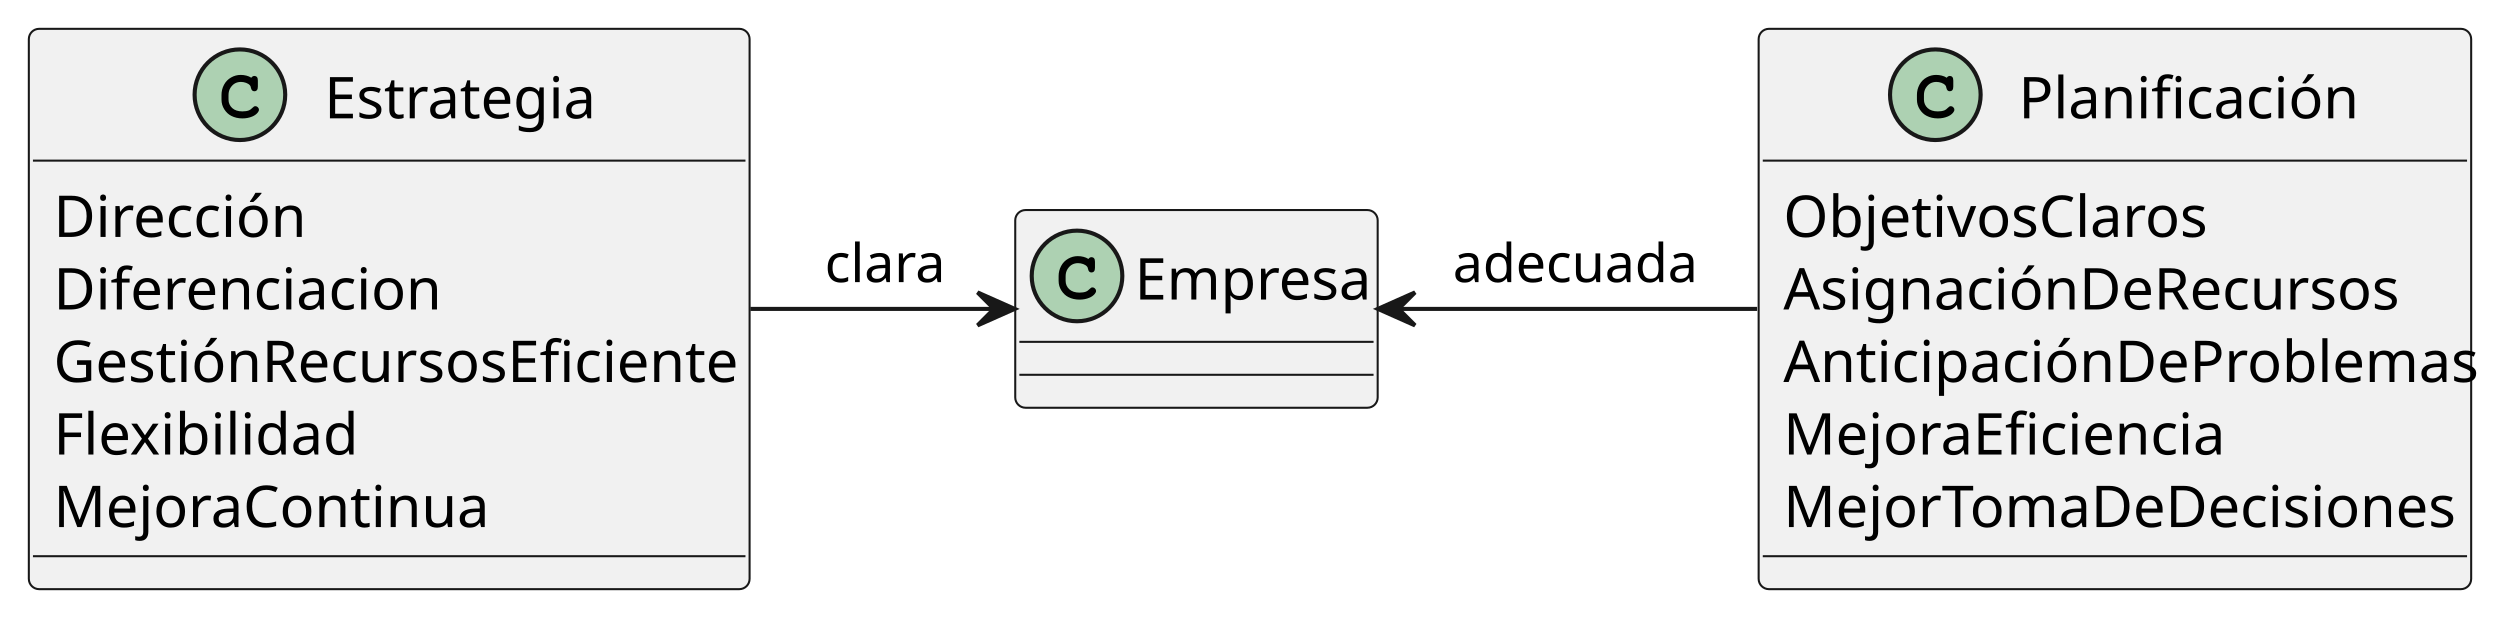
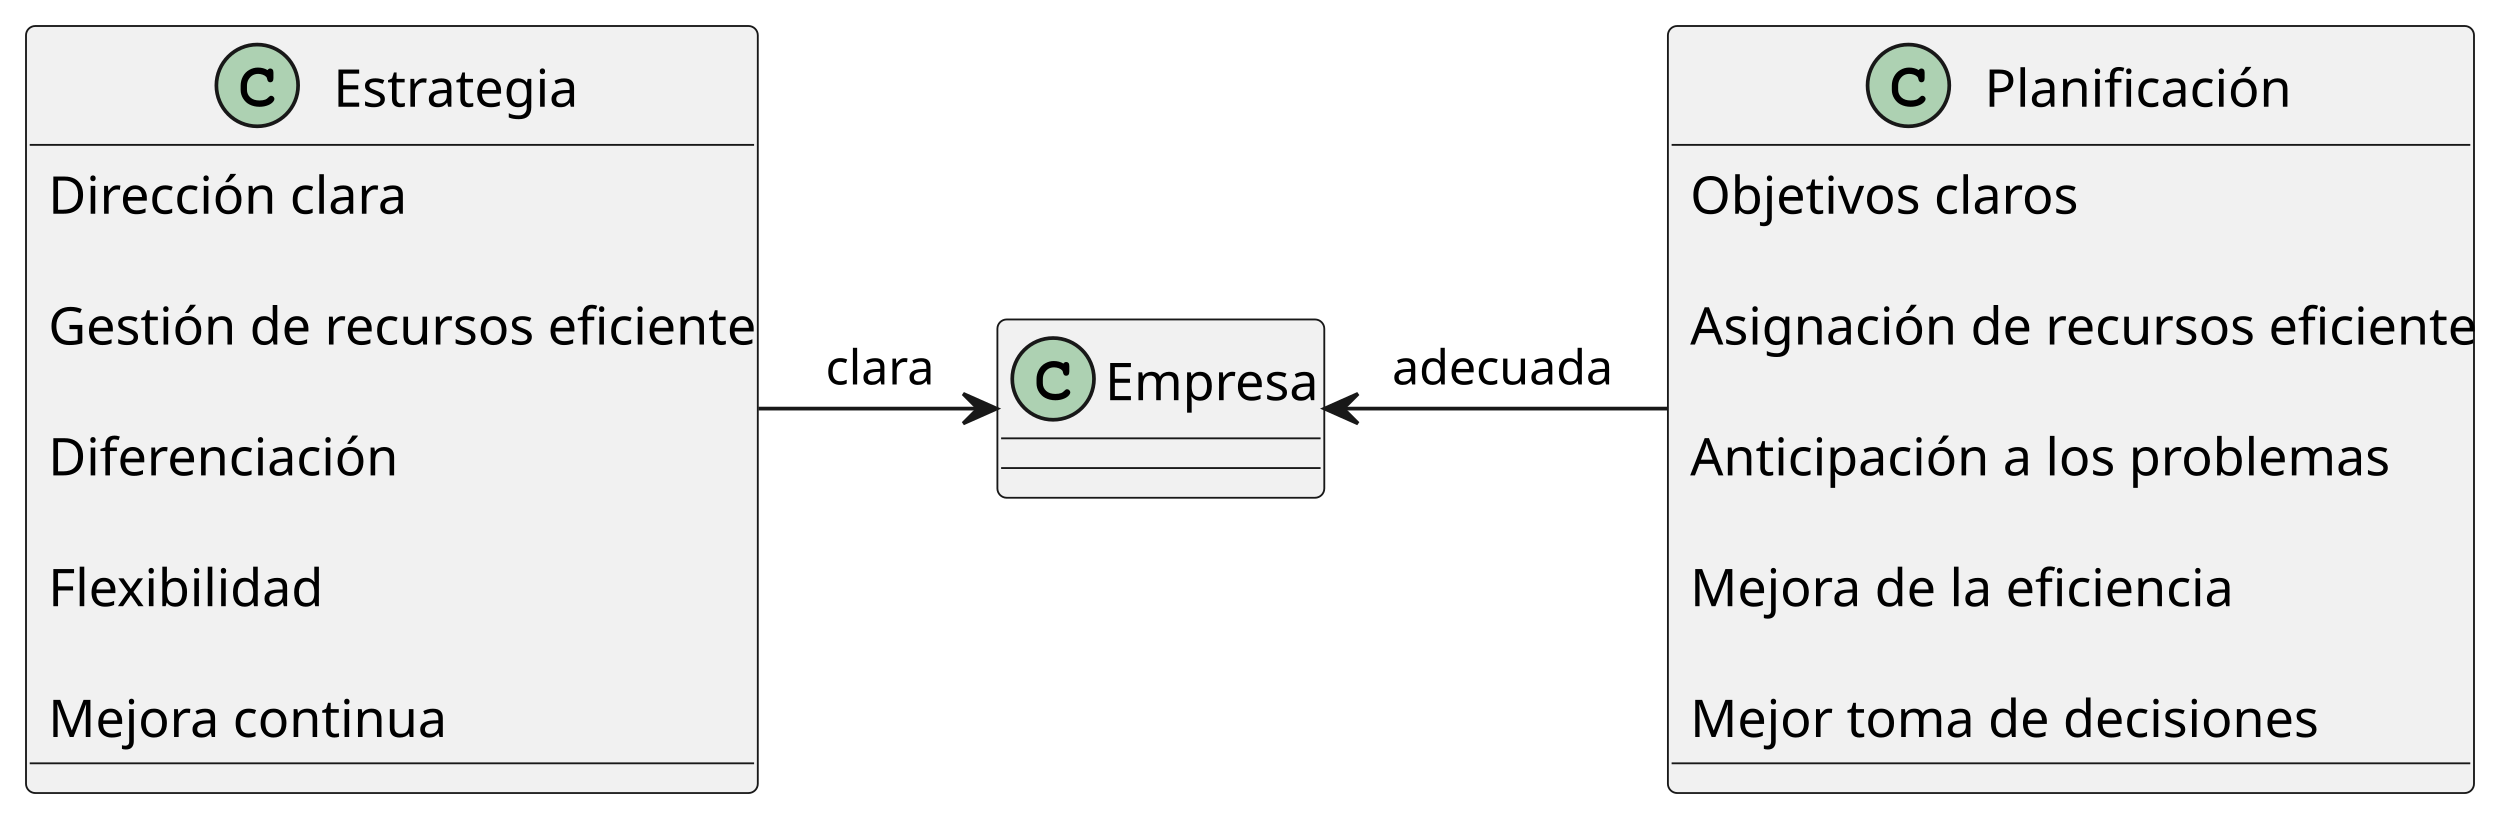
- <svg xmlns="http://www.w3.org/2000/svg" contentStyleType="text/css" height="150px" preserveAspectRatio="none" style="width:607px;height:150px;background:#FFFFFF;" version="1.1" viewBox="0 0 607 150" width="607px" zoomAndPan="magnify">
+ <svg xmlns="http://www.w3.org/2000/svg" contentStyleType="text/css" height="220px" preserveAspectRatio="none" style="width:673px;height:220px;background:#FFFFFF;" version="1.1" viewBox="0 0 673 220" width="673px" zoomAndPan="magnify">
  <defs />
  <g>
    <g id="elem_Empresa">
-       <rect codeLine="1" fill="#F1F1F1" height="48" id="Empresa" rx="2.5" ry="2.5" style="stroke:#181818;stroke-width:0.5;" width="88" x="246.5" y="51" />
-       <ellipse cx="261.5" cy="67" fill="#ADD1B2" rx="11" ry="11" style="stroke:#181818;stroke-width:1.0;" />
-       <path d="M264.266,62.875 Q264.422,62.656 264.609,62.547 Q264.797,62.438 265.016,62.438 Q265.391,62.438 265.625,62.703 Q265.859,62.953 265.859,63.562 L265.859,65.016 Q265.859,65.625 265.625,65.891 Q265.391,66.156 265.016,66.156 Q264.672,66.156 264.469,65.953 Q264.266,65.766 264.156,65.25 Q264.109,64.891 263.922,64.703 Q263.594,64.328 262.984,64.109 Q262.375,63.891 261.75,63.891 Q260.984,63.891 260.344,64.219 Q259.719,64.547 259.219,65.297 Q258.734,66.047 258.734,67.078 L258.734,68.172 Q258.734,69.406 259.625,70.234 Q260.516,71.047 262.109,71.047 Q263.047,71.047 263.703,70.797 Q264.094,70.641 264.516,70.203 Q264.781,69.938 264.922,69.859 Q265.078,69.781 265.281,69.781 Q265.609,69.781 265.859,70.047 Q266.125,70.297 266.125,70.641 Q266.125,70.984 265.781,71.391 Q265.281,71.969 264.484,72.297 Q263.406,72.75 262.109,72.75 Q260.594,72.75 259.391,72.125 Q258.406,71.625 257.719,70.562 Q257.031,69.484 257.031,68.203 L257.031,67.047 Q257.031,65.719 257.641,64.578 Q258.266,63.422 259.359,62.812 Q260.453,62.188 261.688,62.188 Q262.422,62.188 263.062,62.359 Q263.719,62.516 264.266,62.875 Z " fill="#000000" />
-       <text fill="#000000" font-family="sans-serif" font-size="14" lengthAdjust="spacing" textLength="56" x="275.5" y="72.728">Empresa</text>
-       <line style="stroke:#181818;stroke-width:0.5;" x1="247.5" x2="333.5" y1="83" y2="83" />
-       <line style="stroke:#181818;stroke-width:0.5;" x1="247.5" x2="333.5" y1="91" y2="91" />
+       <rect codeLine="1" fill="#F1F1F1" height="48" id="Empresa" rx="2.5" ry="2.5" style="stroke:#181818;stroke-width:0.5;" width="88" x="268.5" y="86" />
+       <ellipse cx="283.5" cy="102" fill="#ADD1B2" rx="11" ry="11" style="stroke:#181818;stroke-width:1.0;" />
+       <path d="M286.266,97.875 Q286.422,97.656 286.609,97.547 Q286.797,97.438 287.016,97.438 Q287.391,97.438 287.625,97.703 Q287.859,97.953 287.859,98.562 L287.859,100.016 Q287.859,100.625 287.625,100.891 Q287.391,101.156 287.016,101.156 Q286.672,101.156 286.469,100.953 Q286.266,100.766 286.156,100.25 Q286.109,99.891 285.922,99.703 Q285.594,99.328 284.984,99.109 Q284.375,98.891 283.75,98.891 Q282.984,98.891 282.344,99.219 Q281.719,99.547 281.219,100.297 Q280.734,101.047 280.734,102.078 L280.734,103.172 Q280.734,104.406 281.625,105.234 Q282.516,106.047 284.109,106.047 Q285.047,106.047 285.703,105.797 Q286.094,105.641 286.516,105.203 Q286.781,104.938 286.922,104.859 Q287.078,104.781 287.281,104.781 Q287.609,104.781 287.859,105.047 Q288.125,105.297 288.125,105.641 Q288.125,105.984 287.781,106.391 Q287.281,106.969 286.484,107.297 Q285.406,107.75 284.109,107.75 Q282.594,107.75 281.391,107.125 Q280.406,106.625 279.719,105.562 Q279.031,104.484 279.031,103.203 L279.031,102.047 Q279.031,100.719 279.641,99.578 Q280.266,98.422 281.359,97.812 Q282.453,97.188 283.688,97.188 Q284.422,97.188 285.062,97.359 Q285.719,97.516 286.266,97.875 Z " fill="#000000" />
+       <text fill="#000000" font-family="sans-serif" font-size="14" lengthAdjust="spacing" textLength="56" x="297.5" y="107.728">Empresa</text>
+       <line style="stroke:#181818;stroke-width:0.5;" x1="269.5" x2="355.5" y1="118" y2="118" />
+       <line style="stroke:#181818;stroke-width:0.5;" x1="269.5" x2="355.5" y1="126" y2="126" />
    </g>
    <g id="elem_Estrategia">
-       <rect codeLine="3" fill="#F1F1F1" height="136.047" id="Estrategia" rx="2.5" ry="2.5" style="stroke:#181818;stroke-width:0.5;" width="175" x="7" y="7" />
-       <ellipse cx="58.25" cy="23" fill="#ADD1B2" rx="11" ry="11" style="stroke:#181818;stroke-width:1.0;" />
-       <path d="M61.016,18.875 Q61.172,18.656 61.359,18.547 Q61.547,18.438 61.766,18.438 Q62.141,18.438 62.375,18.703 Q62.609,18.953 62.609,19.562 L62.609,21.016 Q62.609,21.625 62.375,21.891 Q62.141,22.156 61.766,22.156 Q61.422,22.156 61.219,21.953 Q61.016,21.766 60.906,21.25 Q60.859,20.891 60.672,20.703 Q60.344,20.328 59.734,20.109 Q59.125,19.891 58.5,19.891 Q57.734,19.891 57.094,20.219 Q56.469,20.547 55.969,21.297 Q55.484,22.047 55.484,23.078 L55.484,24.172 Q55.484,25.406 56.375,26.234 Q57.266,27.047 58.859,27.047 Q59.797,27.047 60.453,26.797 Q60.844,26.641 61.266,26.203 Q61.531,25.938 61.672,25.859 Q61.828,25.781 62.031,25.781 Q62.359,25.781 62.609,26.047 Q62.875,26.297 62.875,26.641 Q62.875,26.984 62.531,27.391 Q62.031,27.969 61.234,28.297 Q60.156,28.75 58.859,28.75 Q57.344,28.75 56.141,28.125 Q55.156,27.625 54.469,26.562 Q53.781,25.484 53.781,24.203 L53.781,23.047 Q53.781,21.719 54.391,20.578 Q55.016,19.422 56.109,18.812 Q57.203,18.188 58.438,18.188 Q59.172,18.188 59.812,18.359 Q60.469,18.516 61.016,18.875 Z " fill="#000000" />
-       <text fill="#000000" font-family="sans-serif" font-size="14" lengthAdjust="spacing" textLength="64" x="78.75" y="28.729">Estrategia</text>
-       <line style="stroke:#181818;stroke-width:0.5;" x1="8" x2="181" y1="39" y2="39" />
-       <text fill="#000000" font-family="sans-serif" font-size="14" lengthAdjust="spacing" textLength="59" x="13" y="57.533">Dirección</text>
-       <text fill="#000000" font-family="sans-serif" font-size="14" lengthAdjust="spacing" textLength="90" x="13" y="75.143">Diferenciacion</text>
-       <text fill="#000000" font-family="sans-serif" font-size="14" lengthAdjust="spacing" textLength="163" x="13" y="92.752">GestiónRecursosEficiente</text>
-       <text fill="#000000" font-family="sans-serif" font-size="14" lengthAdjust="spacing" textLength="70" x="13" y="110.361">Flexibilidad</text>
-       <text fill="#000000" font-family="sans-serif" font-size="14" lengthAdjust="spacing" textLength="100" x="13" y="127.971">MejoraContinua</text>
-       <line style="stroke:#181818;stroke-width:0.5;" x1="8" x2="181" y1="135.047" y2="135.047" />
+       <rect codeLine="3" fill="#F1F1F1" height="206.484" id="Estrategia" rx="2.5" ry="2.5" style="stroke:#181818;stroke-width:0.5;" width="197" x="7" y="7" />
+       <ellipse cx="69.25" cy="23" fill="#ADD1B2" rx="11" ry="11" style="stroke:#181818;stroke-width:1.0;" />
+       <path d="M72.016,18.875 Q72.172,18.656 72.359,18.547 Q72.547,18.438 72.766,18.438 Q73.141,18.438 73.375,18.703 Q73.609,18.953 73.609,19.562 L73.609,21.016 Q73.609,21.625 73.375,21.891 Q73.141,22.156 72.766,22.156 Q72.422,22.156 72.219,21.953 Q72.016,21.766 71.906,21.25 Q71.859,20.891 71.672,20.703 Q71.344,20.328 70.734,20.109 Q70.125,19.891 69.5,19.891 Q68.734,19.891 68.094,20.219 Q67.469,20.547 66.969,21.297 Q66.484,22.047 66.484,23.078 L66.484,24.172 Q66.484,25.406 67.375,26.234 Q68.266,27.047 69.859,27.047 Q70.797,27.047 71.453,26.797 Q71.844,26.641 72.266,26.203 Q72.531,25.938 72.672,25.859 Q72.828,25.781 73.031,25.781 Q73.359,25.781 73.609,26.047 Q73.875,26.297 73.875,26.641 Q73.875,26.984 73.531,27.391 Q73.031,27.969 72.234,28.297 Q71.156,28.75 69.859,28.75 Q68.344,28.75 67.141,28.125 Q66.156,27.625 65.469,26.562 Q64.781,25.484 64.781,24.203 L64.781,23.047 Q64.781,21.719 65.391,20.578 Q66.016,19.422 67.109,18.812 Q68.203,18.188 69.438,18.188 Q70.172,18.188 70.812,18.359 Q71.469,18.516 72.016,18.875 Z " fill="#000000" />
+       <text fill="#000000" font-family="sans-serif" font-size="14" lengthAdjust="spacing" textLength="64" x="89.75" y="28.729">Estrategia</text>
+       <line style="stroke:#181818;stroke-width:0.5;" x1="8" x2="203" y1="39" y2="39" />
+       <text fill="#000000" font-family="sans-serif" font-size="14" lengthAdjust="spacing" textLength="94" x="13" y="57.533">Dirección clara</text>
+       <text fill="#000000" font-family="sans-serif" font-size="14" lengthAdjust="spacing" textLength="4" x="13" y="75.143"> </text>
+       <text fill="#000000" font-family="sans-serif" font-size="14" lengthAdjust="spacing" textLength="185" x="13" y="92.752">Gestión de recursos eficiente</text>
+       <text fill="#000000" font-family="sans-serif" font-size="14" lengthAdjust="spacing" textLength="4" x="13" y="110.361"> </text>
+       <text fill="#000000" font-family="sans-serif" font-size="14" lengthAdjust="spacing" textLength="90" x="13" y="127.971">Diferenciación</text>
+       <text fill="#000000" font-family="sans-serif" font-size="14" lengthAdjust="spacing" textLength="4" x="13" y="145.58"> </text>
+       <text fill="#000000" font-family="sans-serif" font-size="14" lengthAdjust="spacing" textLength="70" x="13" y="163.19">Flexibilidad</text>
+       <text fill="#000000" font-family="sans-serif" font-size="14" lengthAdjust="spacing" textLength="4" x="13" y="180.799"> </text>
+       <text fill="#000000" font-family="sans-serif" font-size="14" lengthAdjust="spacing" textLength="101" x="13" y="198.408">Mejora continua</text>
+       <line style="stroke:#181818;stroke-width:0.5;" x1="8" x2="203" y1="205.484" y2="205.484" />
    </g>
    <g id="elem_Planificación">
-       <rect codeLine="11" fill="#F1F1F1" height="136.047" id="Planificación" rx="2.5" ry="2.5" style="stroke:#181818;stroke-width:0.5;" width="173" x="427" y="7" />
-       <ellipse cx="469.9" cy="23" fill="#ADD1B2" rx="11" ry="11" style="stroke:#181818;stroke-width:1.0;" />
-       <path d="M472.666,18.875 Q472.822,18.656 473.009,18.547 Q473.197,18.438 473.416,18.438 Q473.791,18.438 474.025,18.703 Q474.259,18.953 474.259,19.562 L474.259,21.016 Q474.259,21.625 474.025,21.891 Q473.791,22.156 473.416,22.156 Q473.072,22.156 472.869,21.953 Q472.666,21.766 472.556,21.25 Q472.509,20.891 472.322,20.703 Q471.994,20.328 471.384,20.109 Q470.775,19.891 470.15,19.891 Q469.384,19.891 468.744,20.219 Q468.119,20.547 467.619,21.297 Q467.134,22.047 467.134,23.078 L467.134,24.172 Q467.134,25.406 468.025,26.234 Q468.916,27.047 470.509,27.047 Q471.447,27.047 472.103,26.797 Q472.494,26.641 472.916,26.203 Q473.181,25.938 473.322,25.859 Q473.478,25.781 473.681,25.781 Q474.009,25.781 474.259,26.047 Q474.525,26.297 474.525,26.641 Q474.525,26.984 474.181,27.391 Q473.681,27.969 472.884,28.297 Q471.806,28.75 470.509,28.75 Q468.994,28.75 467.791,28.125 Q466.806,27.625 466.119,26.562 Q465.431,25.484 465.431,24.203 L465.431,23.047 Q465.431,21.719 466.041,20.578 Q466.666,19.422 467.759,18.812 Q468.853,18.188 470.087,18.188 Q470.822,18.188 471.462,18.359 Q472.119,18.516 472.666,18.875 Z " fill="#000000" />
-       <text fill="#000000" font-family="sans-serif" font-size="14" lengthAdjust="spacing" textLength="79" x="490.1" y="28.729">Planificación</text>
-       <line style="stroke:#181818;stroke-width:0.5;" x1="428" x2="599" y1="39" y2="39" />
-       <text fill="#000000" font-family="sans-serif" font-size="14" lengthAdjust="spacing" textLength="100" x="433" y="57.533">ObjetivosClaros</text>
-       <text fill="#000000" font-family="sans-serif" font-size="14" lengthAdjust="spacing" textLength="147" x="433" y="75.143">AsignaciónDeRecursos</text>
-       <text fill="#000000" font-family="sans-serif" font-size="14" lengthAdjust="spacing" textLength="161" x="433" y="92.752">AnticipaciónDeProblemas</text>
-       <text fill="#000000" font-family="sans-serif" font-size="14" lengthAdjust="spacing" textLength="103" x="433" y="110.361">MejoraEficiencia</text>
-       <text fill="#000000" font-family="sans-serif" font-size="14" lengthAdjust="spacing" textLength="158" x="433" y="127.971">MejorTomaDeDecisiones</text>
-       <line style="stroke:#181818;stroke-width:0.5;" x1="428" x2="599" y1="135.047" y2="135.047" />
+       <rect codeLine="15" fill="#F1F1F1" height="206.484" id="Planificación" rx="2.5" ry="2.5" style="stroke:#181818;stroke-width:0.5;" width="217" x="449" y="7" />
+       <ellipse cx="513.75" cy="23" fill="#ADD1B2" rx="11" ry="11" style="stroke:#181818;stroke-width:1.0;" />
+       <path d="M516.516,18.875 Q516.672,18.656 516.859,18.547 Q517.047,18.438 517.266,18.438 Q517.641,18.438 517.875,18.703 Q518.109,18.953 518.109,19.562 L518.109,21.016 Q518.109,21.625 517.875,21.891 Q517.641,22.156 517.266,22.156 Q516.922,22.156 516.719,21.953 Q516.516,21.766 516.406,21.25 Q516.359,20.891 516.172,20.703 Q515.844,20.328 515.234,20.109 Q514.625,19.891 514,19.891 Q513.234,19.891 512.594,20.219 Q511.969,20.547 511.469,21.297 Q510.984,22.047 510.984,23.078 L510.984,24.172 Q510.984,25.406 511.875,26.234 Q512.766,27.047 514.359,27.047 Q515.297,27.047 515.953,26.797 Q516.344,26.641 516.766,26.203 Q517.031,25.938 517.172,25.859 Q517.328,25.781 517.531,25.781 Q517.859,25.781 518.109,26.047 Q518.375,26.297 518.375,26.641 Q518.375,26.984 518.031,27.391 Q517.531,27.969 516.734,28.297 Q515.656,28.75 514.359,28.75 Q512.844,28.75 511.641,28.125 Q510.656,27.625 509.969,26.562 Q509.281,25.484 509.281,24.203 L509.281,23.047 Q509.281,21.719 509.891,20.578 Q510.516,19.422 511.609,18.812 Q512.703,18.188 513.938,18.188 Q514.672,18.188 515.312,18.359 Q515.969,18.516 516.516,18.875 Z " fill="#000000" />
+       <text fill="#000000" font-family="sans-serif" font-size="14" lengthAdjust="spacing" textLength="79" x="534.25" y="28.729">Planificación</text>
+       <line style="stroke:#181818;stroke-width:0.5;" x1="450" x2="665" y1="39" y2="39" />
+       <text fill="#000000" font-family="sans-serif" font-size="14" lengthAdjust="spacing" textLength="101" x="455" y="57.533">Objetivos claros</text>
+       <text fill="#000000" font-family="sans-serif" font-size="14" lengthAdjust="spacing" textLength="4" x="455" y="75.143"> </text>
+       <text fill="#000000" font-family="sans-serif" font-size="14" lengthAdjust="spacing" textLength="205" x="455" y="92.752">Asignación de recursos eficiente</text>
+       <text fill="#000000" font-family="sans-serif" font-size="14" lengthAdjust="spacing" textLength="4" x="455" y="110.361"> </text>
+       <text fill="#000000" font-family="sans-serif" font-size="14" lengthAdjust="spacing" textLength="180" x="455" y="127.971">Anticipación a los problemas</text>
+       <text fill="#000000" font-family="sans-serif" font-size="14" lengthAdjust="spacing" textLength="4" x="455" y="145.58"> </text>
+       <text fill="#000000" font-family="sans-serif" font-size="14" lengthAdjust="spacing" textLength="141" x="455" y="163.19">Mejora de la eficiencia</text>
+       <text fill="#000000" font-family="sans-serif" font-size="14" lengthAdjust="spacing" textLength="4" x="455" y="180.799"> </text>
+       <text fill="#000000" font-family="sans-serif" font-size="14" lengthAdjust="spacing" textLength="161" x="455" y="198.408">Mejor toma de decisiones</text>
+       <line style="stroke:#181818;stroke-width:0.5;" x1="450" x2="665" y1="205.484" y2="205.484" />
    </g>
    <g id="link_Estrategia_Empresa">
-       <path codeLine="19" d="M182.18,75 C202.32,75 223.04,75 240.9,75 " fill="none" id="Estrategia-to-Empresa" style="stroke:#181818;stroke-width:1.0;" />
-       <polygon fill="#181818" points="246.35,75,237.35,71,241.35,75,237.35,79,246.35,75" style="stroke:#181818;stroke-width:1.0;" />
-       <text fill="#000000" font-family="sans-serif" font-size="13" lengthAdjust="spacing" textLength="28" x="200.25" y="68.495">clara</text>
+       <path codeLine="29" d="M204.15,110 C224.53,110 245.17,110 262.88,110 " fill="none" id="Estrategia-to-Empresa" style="stroke:#181818;stroke-width:1.0;" />
+       <polygon fill="#181818" points="268.28,110,259.28,106,263.28,110,259.28,114,268.28,110" style="stroke:#181818;stroke-width:1.0;" />
+       <text fill="#000000" font-family="sans-serif" font-size="13" lengthAdjust="spacing" textLength="28" x="222.25" y="103.495">clara</text>
    </g>
    <g id="link_Empresa_Planificación">
-       <path codeLine="20" d="M339.58,75 C365.11,75 397.08,75 426.63,75 " fill="none" id="Empresa-backto-Planificación" style="stroke:#181818;stroke-width:1.0;" />
-       <polygon fill="#181818" points="334.56,75,343.56,79,339.56,75,343.56,71,334.56,75" style="stroke:#181818;stroke-width:1.0;" />
-       <text fill="#000000" font-family="sans-serif" font-size="13" lengthAdjust="spacing" textLength="56" x="352.75" y="68.495">adecuada</text>
+       <path codeLine="30" d="M361.83,110 C386.91,110 418.43,110 448.81,110 " fill="none" id="Empresa-backto-Planificación" style="stroke:#181818;stroke-width:1.0;" />
+       <polygon fill="#181818" points="356.58,110,365.58,114,361.58,110,365.58,106,356.58,110" style="stroke:#181818;stroke-width:1.0;" />
+       <text fill="#000000" font-family="sans-serif" font-size="13" lengthAdjust="spacing" textLength="56" x="374.75" y="103.495">adecuada</text>
    </g>
  </g>
</svg>
